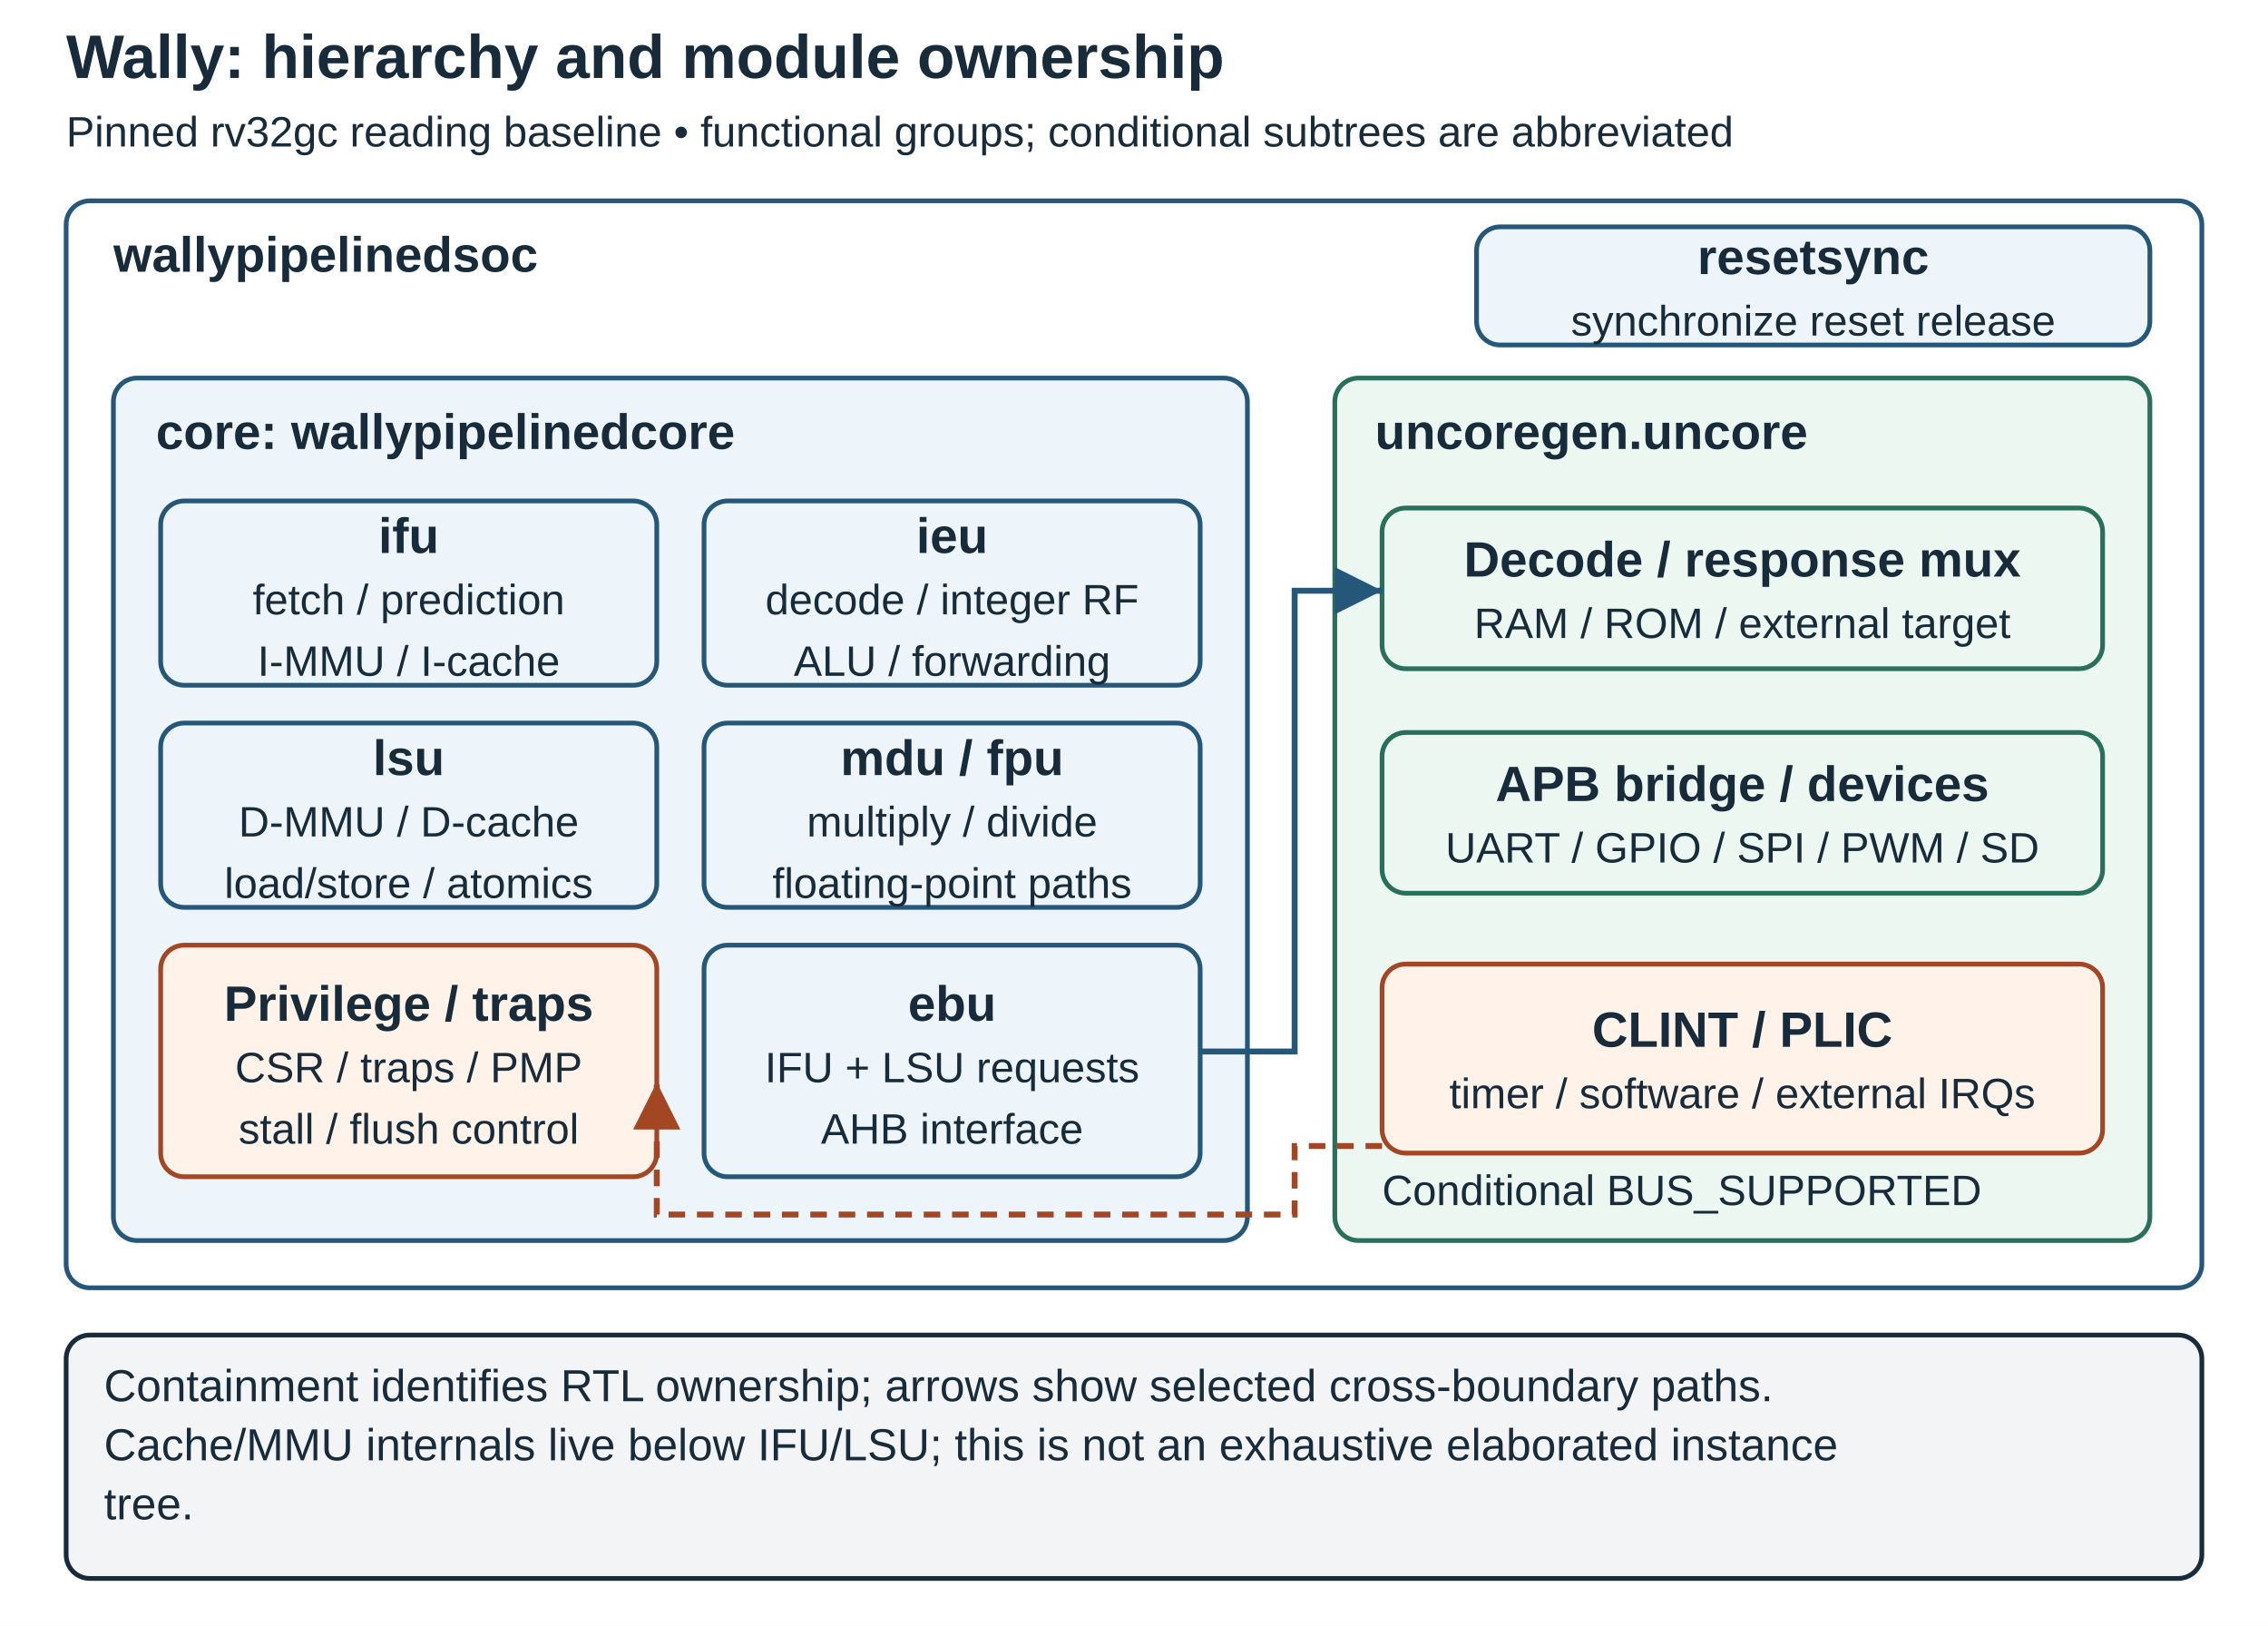
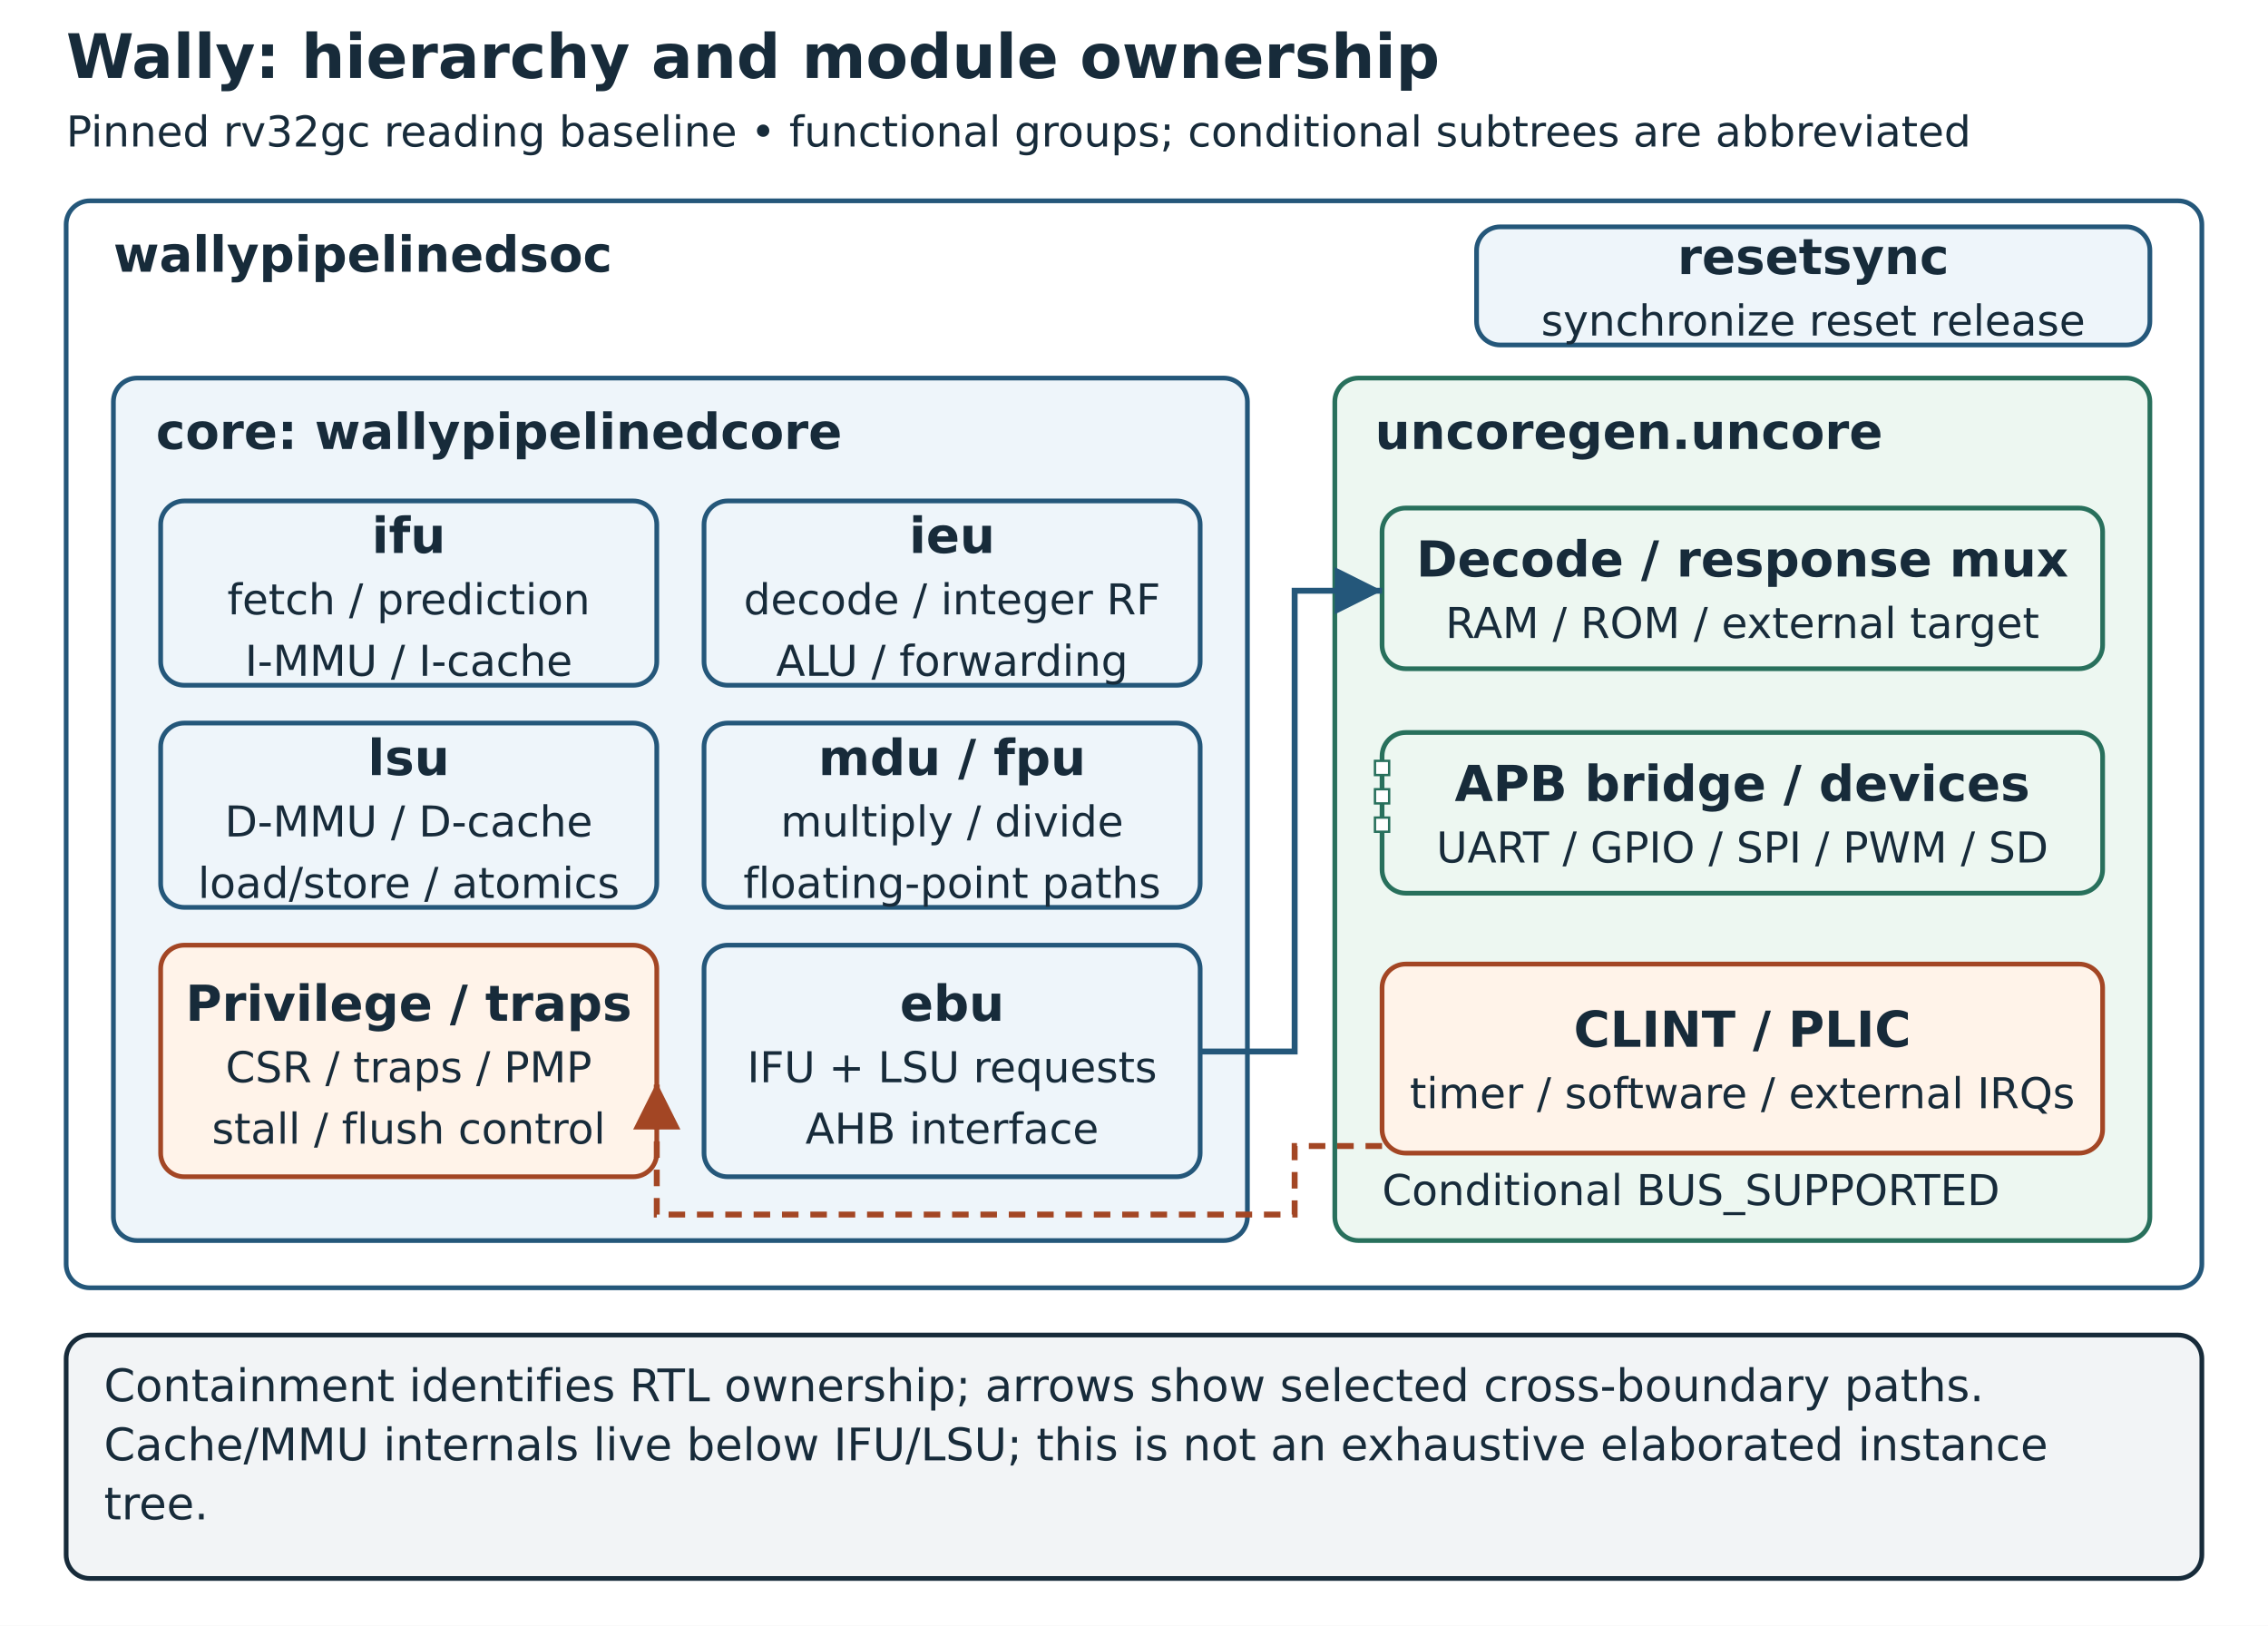
<svg xmlns="http://www.w3.org/2000/svg" width="960" height="688" viewBox="0 0 960 688" role="img" aria-labelledby="title desc">
  <defs>
    <marker id="data" markerWidth="9" markerHeight="9" refX="8" refY="4" orient="auto">
      <path d="M0 0L8 4L0 8Z" fill="#24577a" />
    </marker>
    <marker id="event" markerWidth="9" markerHeight="9" refX="8" refY="4" orient="auto">
      <path d="M0 0L8 4L0 8Z" fill="#a34624" />
    </marker>
    <marker id="memory" markerWidth="9" markerHeight="9" refX="8" refY="4" orient="auto">
      <path d="M0 0L8 4L0 8Z" fill="#28705c" />
    </marker>
  </defs>
  <rect width="960" height="688" fill="white" />
-   <g font-family="Arial, sans-serif" fill="#172b3a">
+   <g font-family="DejaVu Sans, sans-serif" fill="#172b3a">
    <text x="28" y="33" font-size="26" text-anchor="start" fill="#172b3a" font-weight="bold">Wally: hierarchy and module ownership</text>
    <text x="28" y="62" font-size="18" text-anchor="start" fill="#172b3a" font-weight="normal">Pinned rv32gc reading baseline • functional groups; conditional subtrees are abbreviated</text>
    <rect x="28" y="85" width="904" height="460" rx="10" fill="white" stroke="#24577a" stroke-width="2" stroke-dasharray="none" />
    <text x="48" y="115" font-size="21" text-anchor="start" fill="#172b3a" font-weight="bold">wallypipelinedsoc</text>
    <rect x="625" y="96" width="285" height="50" rx="10" fill="#eef5fa" stroke="#24577a" stroke-width="2" stroke-dasharray="none" />
    <text x="767.5" y="116.0" font-size="21" text-anchor="middle" fill="#172b3a" font-weight="bold">resetsync</text>
    <text x="767.5" y="142.0" font-size="18" text-anchor="middle" fill="#172b3a" font-weight="normal">synchronize reset release</text>
    <rect x="48" y="160" width="480" height="365" rx="10" fill="#eef5fa" stroke="#24577a" stroke-width="2" stroke-dasharray="none" />
    <text x="66" y="190" font-size="21" text-anchor="start" fill="#172b3a" font-weight="bold">core: wallypipelinedcore</text>
    <rect x="68" y="212" width="210" height="78" rx="10" fill="#eef5fa" stroke="#24577a" stroke-width="2" stroke-dasharray="none" />
    <text x="173.0" y="234.0" font-size="21" text-anchor="middle" fill="#172b3a" font-weight="bold">ifu</text>
    <text x="173.0" y="260.0" font-size="18" text-anchor="middle" fill="#172b3a" font-weight="normal">fetch / prediction</text>
    <text x="173.0" y="286.0" font-size="18" text-anchor="middle" fill="#172b3a" font-weight="normal">I-MMU / I-cache</text>
    <rect x="298" y="212" width="210" height="78" rx="10" fill="#eef5fa" stroke="#24577a" stroke-width="2" stroke-dasharray="none" />
    <text x="403.0" y="234.0" font-size="21" text-anchor="middle" fill="#172b3a" font-weight="bold">ieu</text>
    <text x="403.0" y="260.0" font-size="18" text-anchor="middle" fill="#172b3a" font-weight="normal">decode / integer RF</text>
    <text x="403.0" y="286.0" font-size="18" text-anchor="middle" fill="#172b3a" font-weight="normal">ALU / forwarding</text>
    <rect x="68" y="306" width="210" height="78" rx="10" fill="#eef5fa" stroke="#24577a" stroke-width="2" stroke-dasharray="none" />
    <text x="173.0" y="328.0" font-size="21" text-anchor="middle" fill="#172b3a" font-weight="bold">lsu</text>
    <text x="173.0" y="354.0" font-size="18" text-anchor="middle" fill="#172b3a" font-weight="normal">D-MMU / D-cache</text>
    <text x="173.0" y="380.0" font-size="18" text-anchor="middle" fill="#172b3a" font-weight="normal">load/store / atomics</text>
    <rect x="298" y="306" width="210" height="78" rx="10" fill="#eef5fa" stroke="#24577a" stroke-width="2" stroke-dasharray="none" />
    <text x="403.0" y="328.0" font-size="21" text-anchor="middle" fill="#172b3a" font-weight="bold">mdu / fpu</text>
    <text x="403.0" y="354.0" font-size="18" text-anchor="middle" fill="#172b3a" font-weight="normal">multiply / divide</text>
    <text x="403.0" y="380.0" font-size="18" text-anchor="middle" fill="#172b3a" font-weight="normal">floating-point paths</text>
    <rect x="68" y="400" width="210" height="98" rx="10" fill="#fff3e9" stroke="#a34624" stroke-width="2" stroke-dasharray="none" />
    <text x="173.0" y="432.0" font-size="21" text-anchor="middle" fill="#172b3a" font-weight="bold">Privilege / traps</text>
    <text x="173.0" y="458.0" font-size="18" text-anchor="middle" fill="#172b3a" font-weight="normal">CSR / traps / PMP</text>
    <text x="173.0" y="484.0" font-size="18" text-anchor="middle" fill="#172b3a" font-weight="normal">stall / flush control</text>
    <rect x="298" y="400" width="210" height="98" rx="10" fill="#eef5fa" stroke="#24577a" stroke-width="2" stroke-dasharray="none" />
    <text x="403.0" y="432.0" font-size="21" text-anchor="middle" fill="#172b3a" font-weight="bold">ebu</text>
    <text x="403.0" y="458.0" font-size="18" text-anchor="middle" fill="#172b3a" font-weight="normal">IFU + LSU requests</text>
    <text x="403.0" y="484.0" font-size="18" text-anchor="middle" fill="#172b3a" font-weight="normal">AHB interface</text>
    <rect x="565" y="160" width="345" height="365" rx="10" fill="#edf7f1" stroke="#28705c" stroke-width="2" stroke-dasharray="none" />
    <text x="582" y="190" font-size="21" text-anchor="start" fill="#172b3a" font-weight="bold">uncoregen.uncore</text>
    <rect x="585" y="215" width="305" height="68" rx="10" fill="#edf7f1" stroke="#28705c" stroke-width="2" stroke-dasharray="none" />
    <text x="737.5" y="244.0" font-size="21" text-anchor="middle" fill="#172b3a" font-weight="bold">Decode / response mux</text>
    <text x="737.5" y="270.0" font-size="18" text-anchor="middle" fill="#172b3a" font-weight="normal">RAM / ROM / external target</text>
    <rect x="585" y="310" width="305" height="68" rx="10" fill="#edf7f1" stroke="#28705c" stroke-width="2" stroke-dasharray="none" />
+     <rect x="582" y="322" width="6" height="6" fill="white" stroke="#28705c" />
+     <rect x="582" y="334" width="6" height="6" fill="white" stroke="#28705c" />
+     <rect x="582" y="346" width="6" height="6" fill="white" stroke="#28705c" />
    <text x="737.5" y="339.0" font-size="21" text-anchor="middle" fill="#172b3a" font-weight="bold">APB bridge / devices</text>
    <text x="737.5" y="365.0" font-size="18" text-anchor="middle" fill="#172b3a" font-weight="normal">UART / GPIO / SPI / PWM / SD</text>
    <rect x="585" y="408" width="305" height="80" rx="10" fill="#fff3e9" stroke="#a34624" stroke-width="2" stroke-dasharray="none" />
    <text x="737.5" y="443.0" font-size="21" text-anchor="middle" fill="#172b3a" font-weight="bold">CLINT / PLIC</text>
    <text x="737.5" y="469.0" font-size="18" text-anchor="middle" fill="#172b3a" font-weight="normal">timer / software / external IRQs</text>
    <path d="M508 445H548V250H585" fill="none" stroke="#24577a" stroke-width="2.5" stroke-dasharray="none" marker-end="url(#data)" />
    <path d="M585 485H548V514H278V458" fill="none" stroke="#a34624" stroke-width="2.5" stroke-dasharray="7 5" marker-end="url(#event)" />
    <text x="585" y="510" font-size="18" text-anchor="start" fill="#172b3a" font-weight="normal">Conditional BUS_SUPPORTED</text>
    <rect x="28" y="565" width="904" height="103" rx="10" fill="#f2f4f6" stroke="#172b3a" stroke-width="2" stroke-dasharray="none" />
    <text x="44" y="593" font-size="19" text-anchor="start" fill="#172b3a" font-weight="normal">Containment identifies RTL ownership; arrows show selected cross-boundary paths.</text>
    <text x="44" y="618" font-size="19" text-anchor="start" fill="#172b3a" font-weight="normal">Cache/MMU internals live below IFU/LSU; this is not an exhaustive elaborated instance</text>
    <text x="44" y="643" font-size="19" text-anchor="start" fill="#172b3a" font-weight="normal">tree.</text>
  </g>
</svg>
